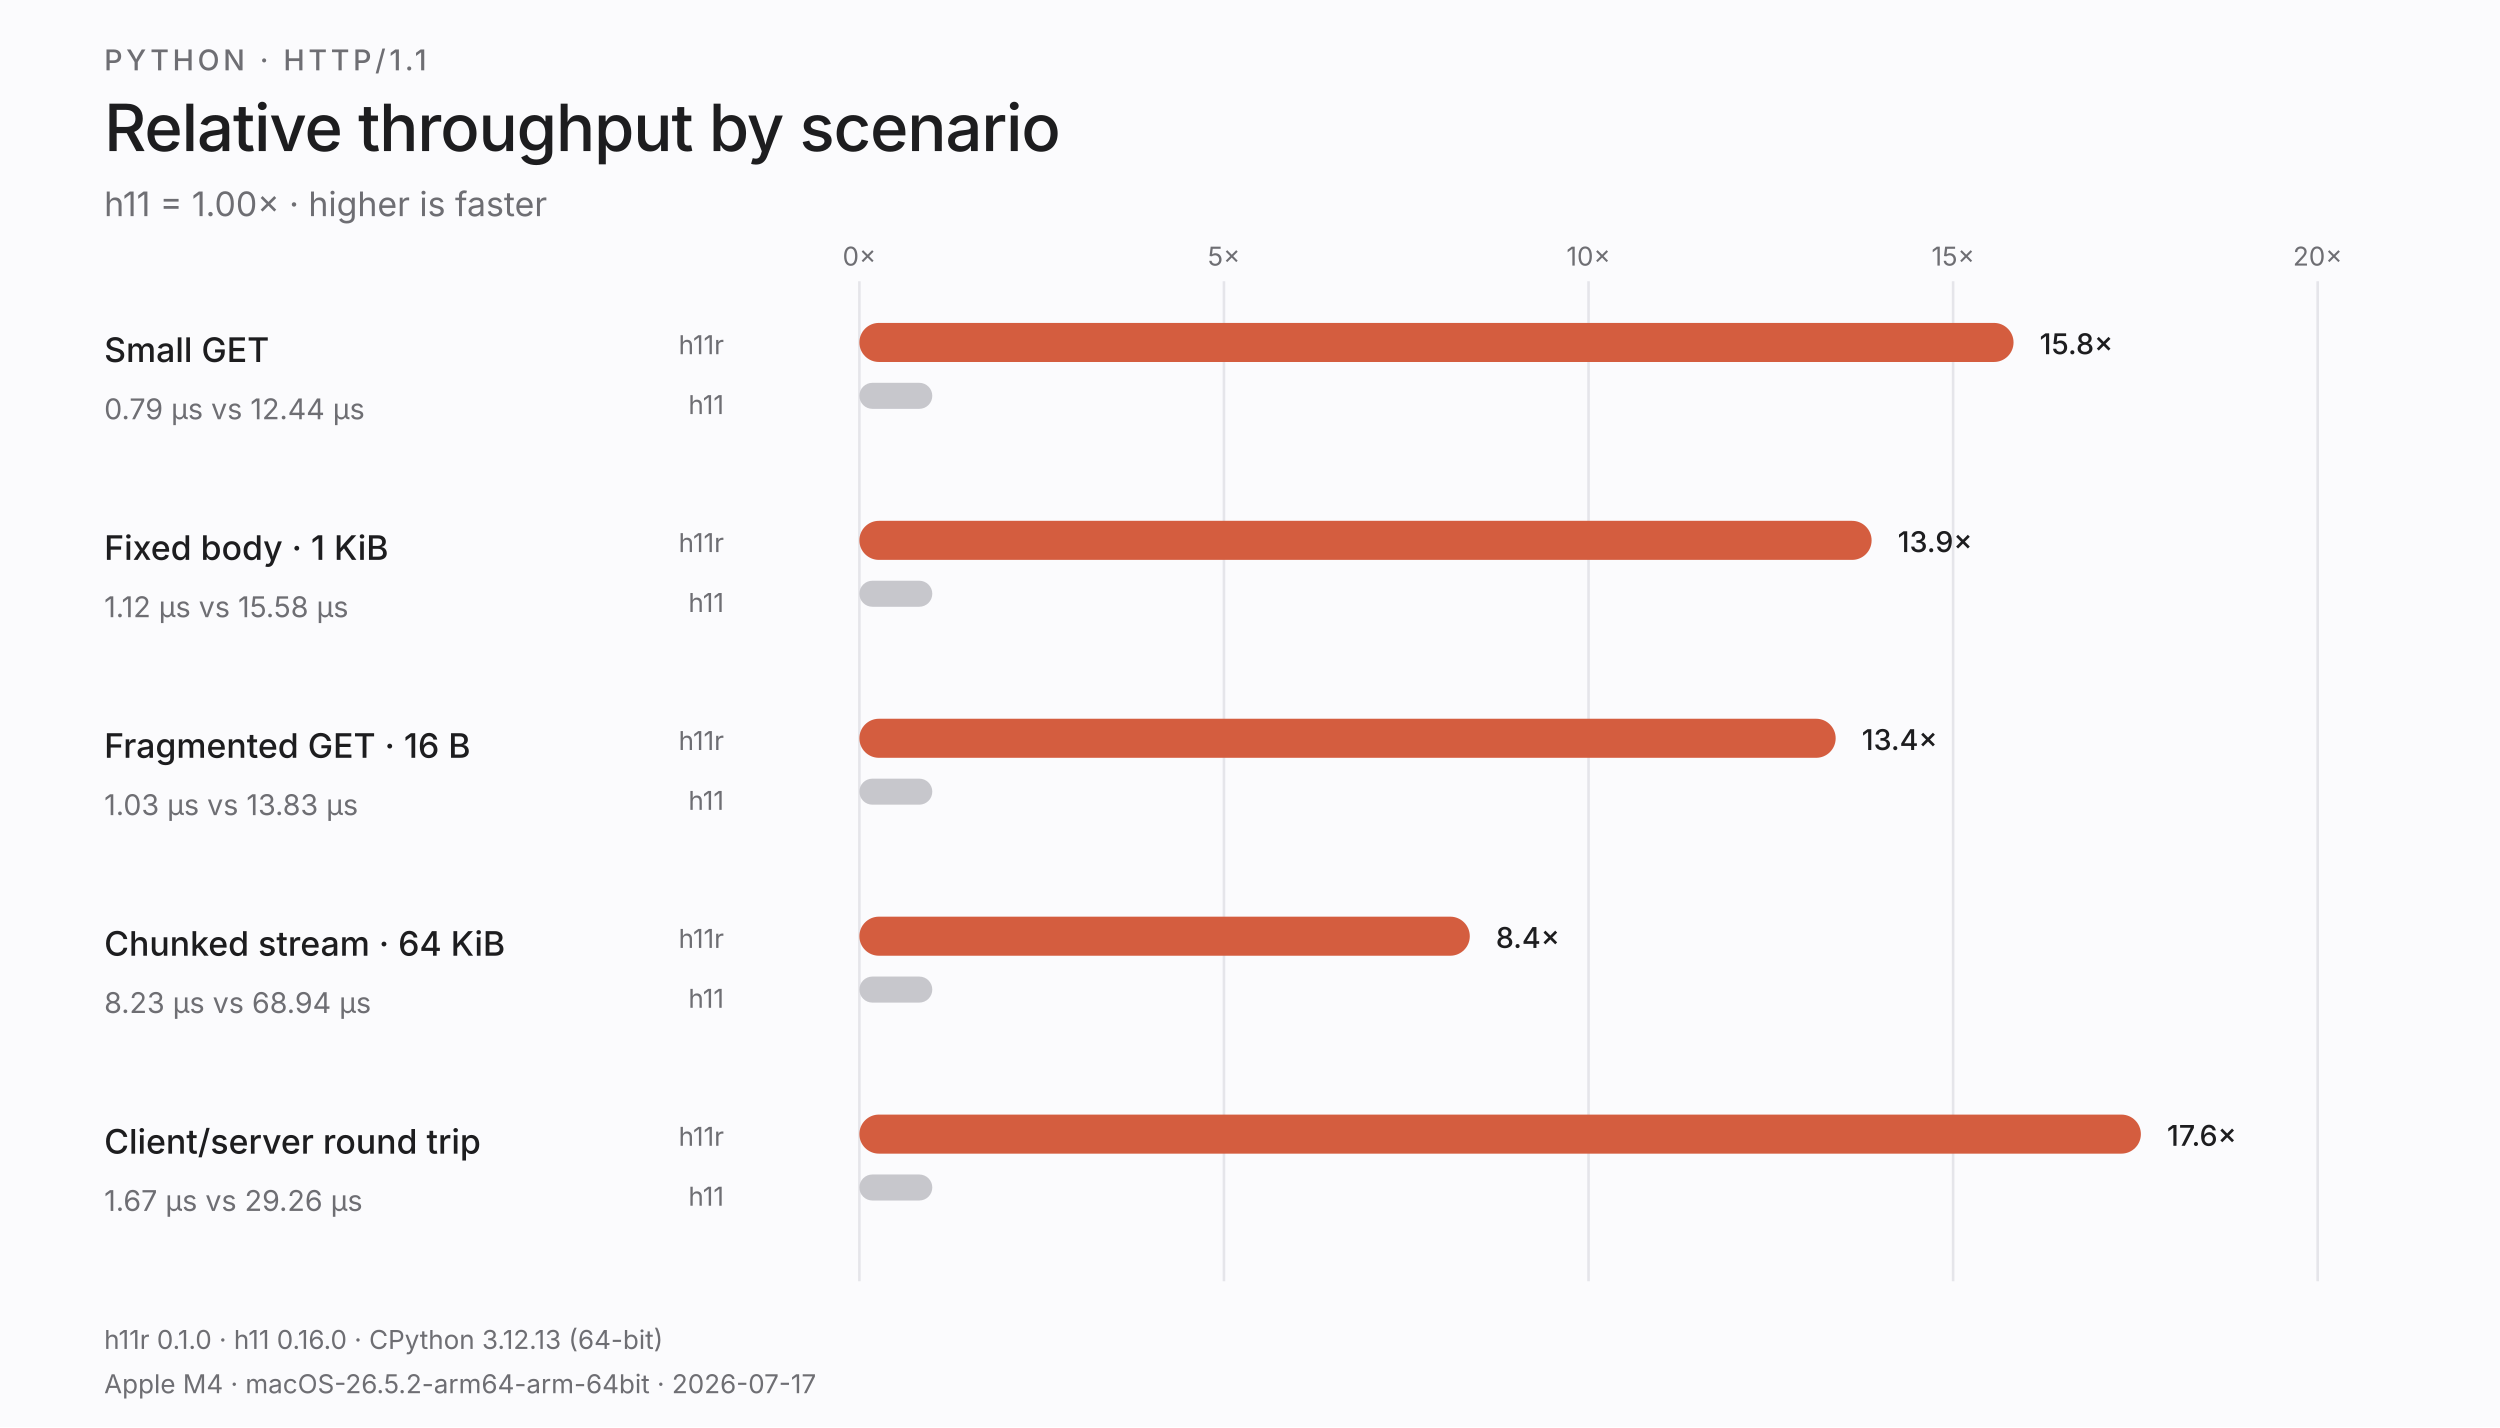
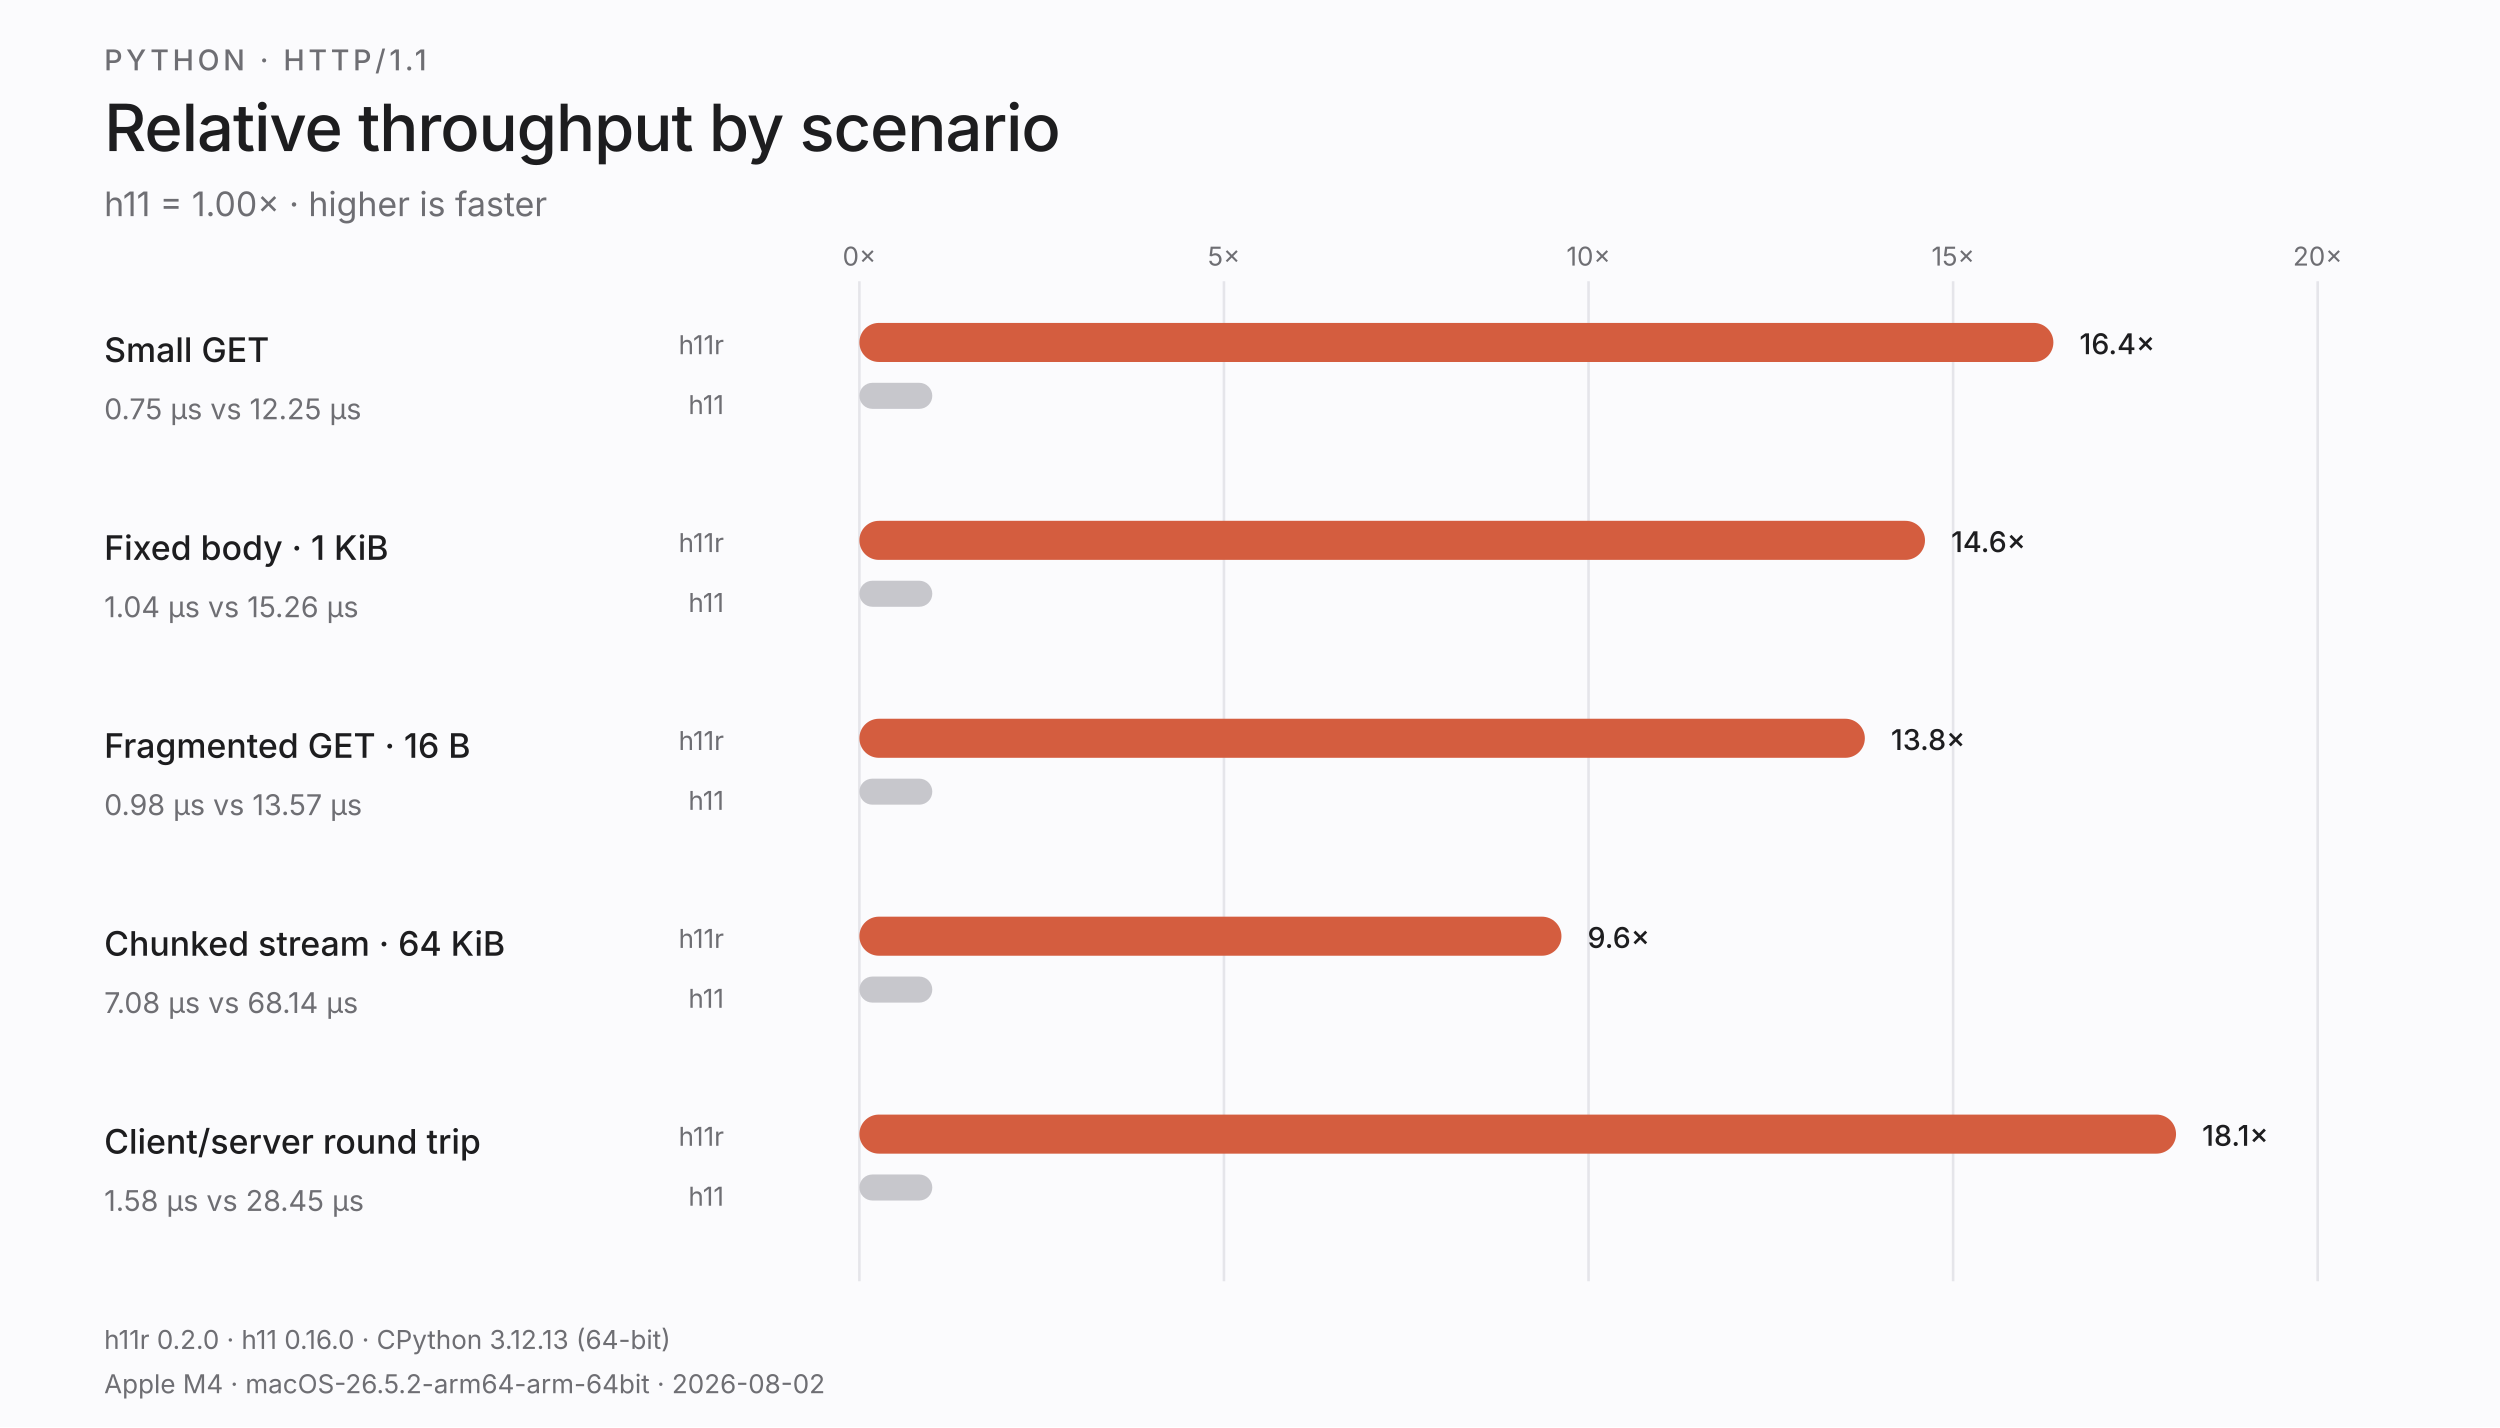
<svg xmlns="http://www.w3.org/2000/svg" width="960" height="548" viewBox="0 0 960 548" role="img" aria-labelledby="title desc">
  <style>
text{font-family:-apple-system,BlinkMacSystemFont,'Segoe UI',sans-serif}
.canvas{fill:#fbfbfd}.primary{fill:#1d1d1f}.secondary{fill:#6e6e73}.grid{stroke:#e5e5ea}
.candidate{fill:#d45d3f}.reference{fill:#c7c7cc}
</style>
  <rect class="canvas" width="960" height="548" />
  <text class="secondary" x="40" y="27" font-size="11" font-weight="500" letter-spacing="1.4">PYTHON · HTTP/1.1</text>
  <text class="primary" x="40" y="58" font-size="25" font-weight="500" letter-spacing="-0.4">Relative throughput by scenario</text>
  <text class="secondary" x="40" y="83" font-size="13">h11 = 1.00× · higher is faster</text>
  <line class="grid" x1="330.0" y1="108" x2="330.0" y2="492" />
  <text class="secondary" x="330.0" y="102" text-anchor="middle" font-size="10">0×</text>
  <line class="grid" x1="470.0" y1="108" x2="470.0" y2="492" />
  <text class="secondary" x="470.0" y="102" text-anchor="middle" font-size="10">5×</text>
  <line class="grid" x1="610.0" y1="108" x2="610.0" y2="492" />
  <text class="secondary" x="610.0" y="102" text-anchor="middle" font-size="10">10×</text>
  <line class="grid" x1="750.0" y1="108" x2="750.0" y2="492" />
  <text class="secondary" x="750.0" y="102" text-anchor="middle" font-size="10">15×</text>
  <line class="grid" x1="890.0" y1="108" x2="890.0" y2="492" />
  <text class="secondary" x="890.0" y="102" text-anchor="middle" font-size="10">20×</text>
  <text class="primary" x="40" y="139" font-size="13" font-weight="500">Small GET</text>
-   <text class="secondary" x="40" y="161" font-size="11">0.79 µs vs 12.44 µs</text>
+   <text class="secondary" x="40" y="161" font-size="11">0.75 µs vs 12.25 µs</text>
  <text class="secondary" x="278" y="136" text-anchor="end" font-size="10">h11r</text>
-   <rect class="candidate" x="330" y="124" width="443.2" height="15" rx="7.5" />
-   <text class="primary" x="783.2" y="136" font-size="11" font-weight="500">15.8×</text>
+   <rect class="candidate" x="330" y="124" width="458.5" height="15" rx="7.5" />
+   <text class="primary" x="798.5" y="136" font-size="11" font-weight="500">16.4×</text>
  <text class="secondary" x="278" y="159" text-anchor="end" font-size="10">h11</text>
  <rect class="reference" x="330" y="147" width="28.0" height="10" rx="5" />
  <text class="primary" x="40" y="215" font-size="13" font-weight="500">Fixed body · 1 KiB</text>
-   <text class="secondary" x="40" y="237" font-size="11">1.12 µs vs 15.58 µs</text>
+   <text class="secondary" x="40" y="237" font-size="11">1.04 µs vs 15.26 µs</text>
  <text class="secondary" x="278" y="212" text-anchor="end" font-size="10">h11r</text>
-   <rect class="candidate" x="330" y="200" width="388.7" height="15" rx="7.5" />
-   <text class="primary" x="728.7" y="212" font-size="11" font-weight="500">13.9×</text>
+   <rect class="candidate" x="330" y="200" width="409.2" height="15" rx="7.5" />
+   <text class="primary" x="749.2" y="212" font-size="11" font-weight="500">14.6×</text>
  <text class="secondary" x="278" y="235" text-anchor="end" font-size="10">h11</text>
  <rect class="reference" x="330" y="223" width="28.0" height="10" rx="5" />
  <text class="primary" x="40" y="291" font-size="13" font-weight="500">Fragmented GET · 16 B</text>
-   <text class="secondary" x="40" y="313" font-size="11">1.03 µs vs 13.83 µs</text>
+   <text class="secondary" x="40" y="313" font-size="11">0.98 µs vs 13.57 µs</text>
  <text class="secondary" x="278" y="288" text-anchor="end" font-size="10">h11r</text>
-   <rect class="candidate" x="330" y="276" width="374.9" height="15" rx="7.5" />
-   <text class="primary" x="714.9" y="288" font-size="11" font-weight="500">13.4×</text>
+   <rect class="candidate" x="330" y="276" width="386.1" height="15" rx="7.5" />
+   <text class="primary" x="726.1" y="288" font-size="11" font-weight="500">13.8×</text>
  <text class="secondary" x="278" y="311" text-anchor="end" font-size="10">h11</text>
  <rect class="reference" x="330" y="299" width="28.0" height="10" rx="5" />
  <text class="primary" x="40" y="367" font-size="13" font-weight="500">Chunked stream · 64 KiB</text>
-   <text class="secondary" x="40" y="389" font-size="11">8.23 µs vs 68.94 µs</text>
+   <text class="secondary" x="40" y="389" font-size="11">7.08 µs vs 68.14 µs</text>
  <text class="secondary" x="278" y="364" text-anchor="end" font-size="10">h11r</text>
-   <rect class="candidate" x="330" y="352" width="234.4" height="15" rx="7.5" />
-   <text class="primary" x="574.4" y="364" font-size="11" font-weight="500">8.4×</text>
+   <rect class="candidate" x="330" y="352" width="269.6" height="15" rx="7.5" />
+   <text class="primary" x="609.6" y="364" font-size="11" font-weight="500">9.6×</text>
  <text class="secondary" x="278" y="387" text-anchor="end" font-size="10">h11</text>
  <rect class="reference" x="330" y="375" width="28.0" height="10" rx="5" />
  <text class="primary" x="40" y="443" font-size="13" font-weight="500">Client/server round trip</text>
-   <text class="secondary" x="40" y="465" font-size="11">1.67 µs vs 29.26 µs</text>
+   <text class="secondary" x="40" y="465" font-size="11">1.58 µs vs 28.45 µs</text>
  <text class="secondary" x="278" y="440" text-anchor="end" font-size="10">h11r</text>
-   <rect class="candidate" x="330" y="428" width="492.1" height="15" rx="7.5" />
-   <text class="primary" x="832.1" y="440" font-size="11" font-weight="500">17.6×</text>
+   <rect class="candidate" x="330" y="428" width="505.6" height="15" rx="7.5" />
+   <text class="primary" x="845.6" y="440" font-size="11" font-weight="500">18.1×</text>
  <text class="secondary" x="278" y="463" text-anchor="end" font-size="10">h11</text>
  <rect class="reference" x="330" y="451" width="28.0" height="10" rx="5" />
-   <text class="secondary" x="40" y="518" font-size="10">h11r 0.1.0 · h11 0.16.0 · CPython 3.12.13 (64-bit)</text>
-   <text class="secondary" x="40" y="535" font-size="10">Apple M4 · macOS-26.5.2-arm64-arm-64bit · 2026-07-17</text>
+   <text class="secondary" x="40" y="518" font-size="10">h11r 0.2.0 · h11 0.16.0 · CPython 3.12.13 (64-bit)</text>
+   <text class="secondary" x="40" y="535" font-size="10">Apple M4 · macOS-26.5.2-arm64-arm-64bit · 2026-08-02</text>
</svg>
